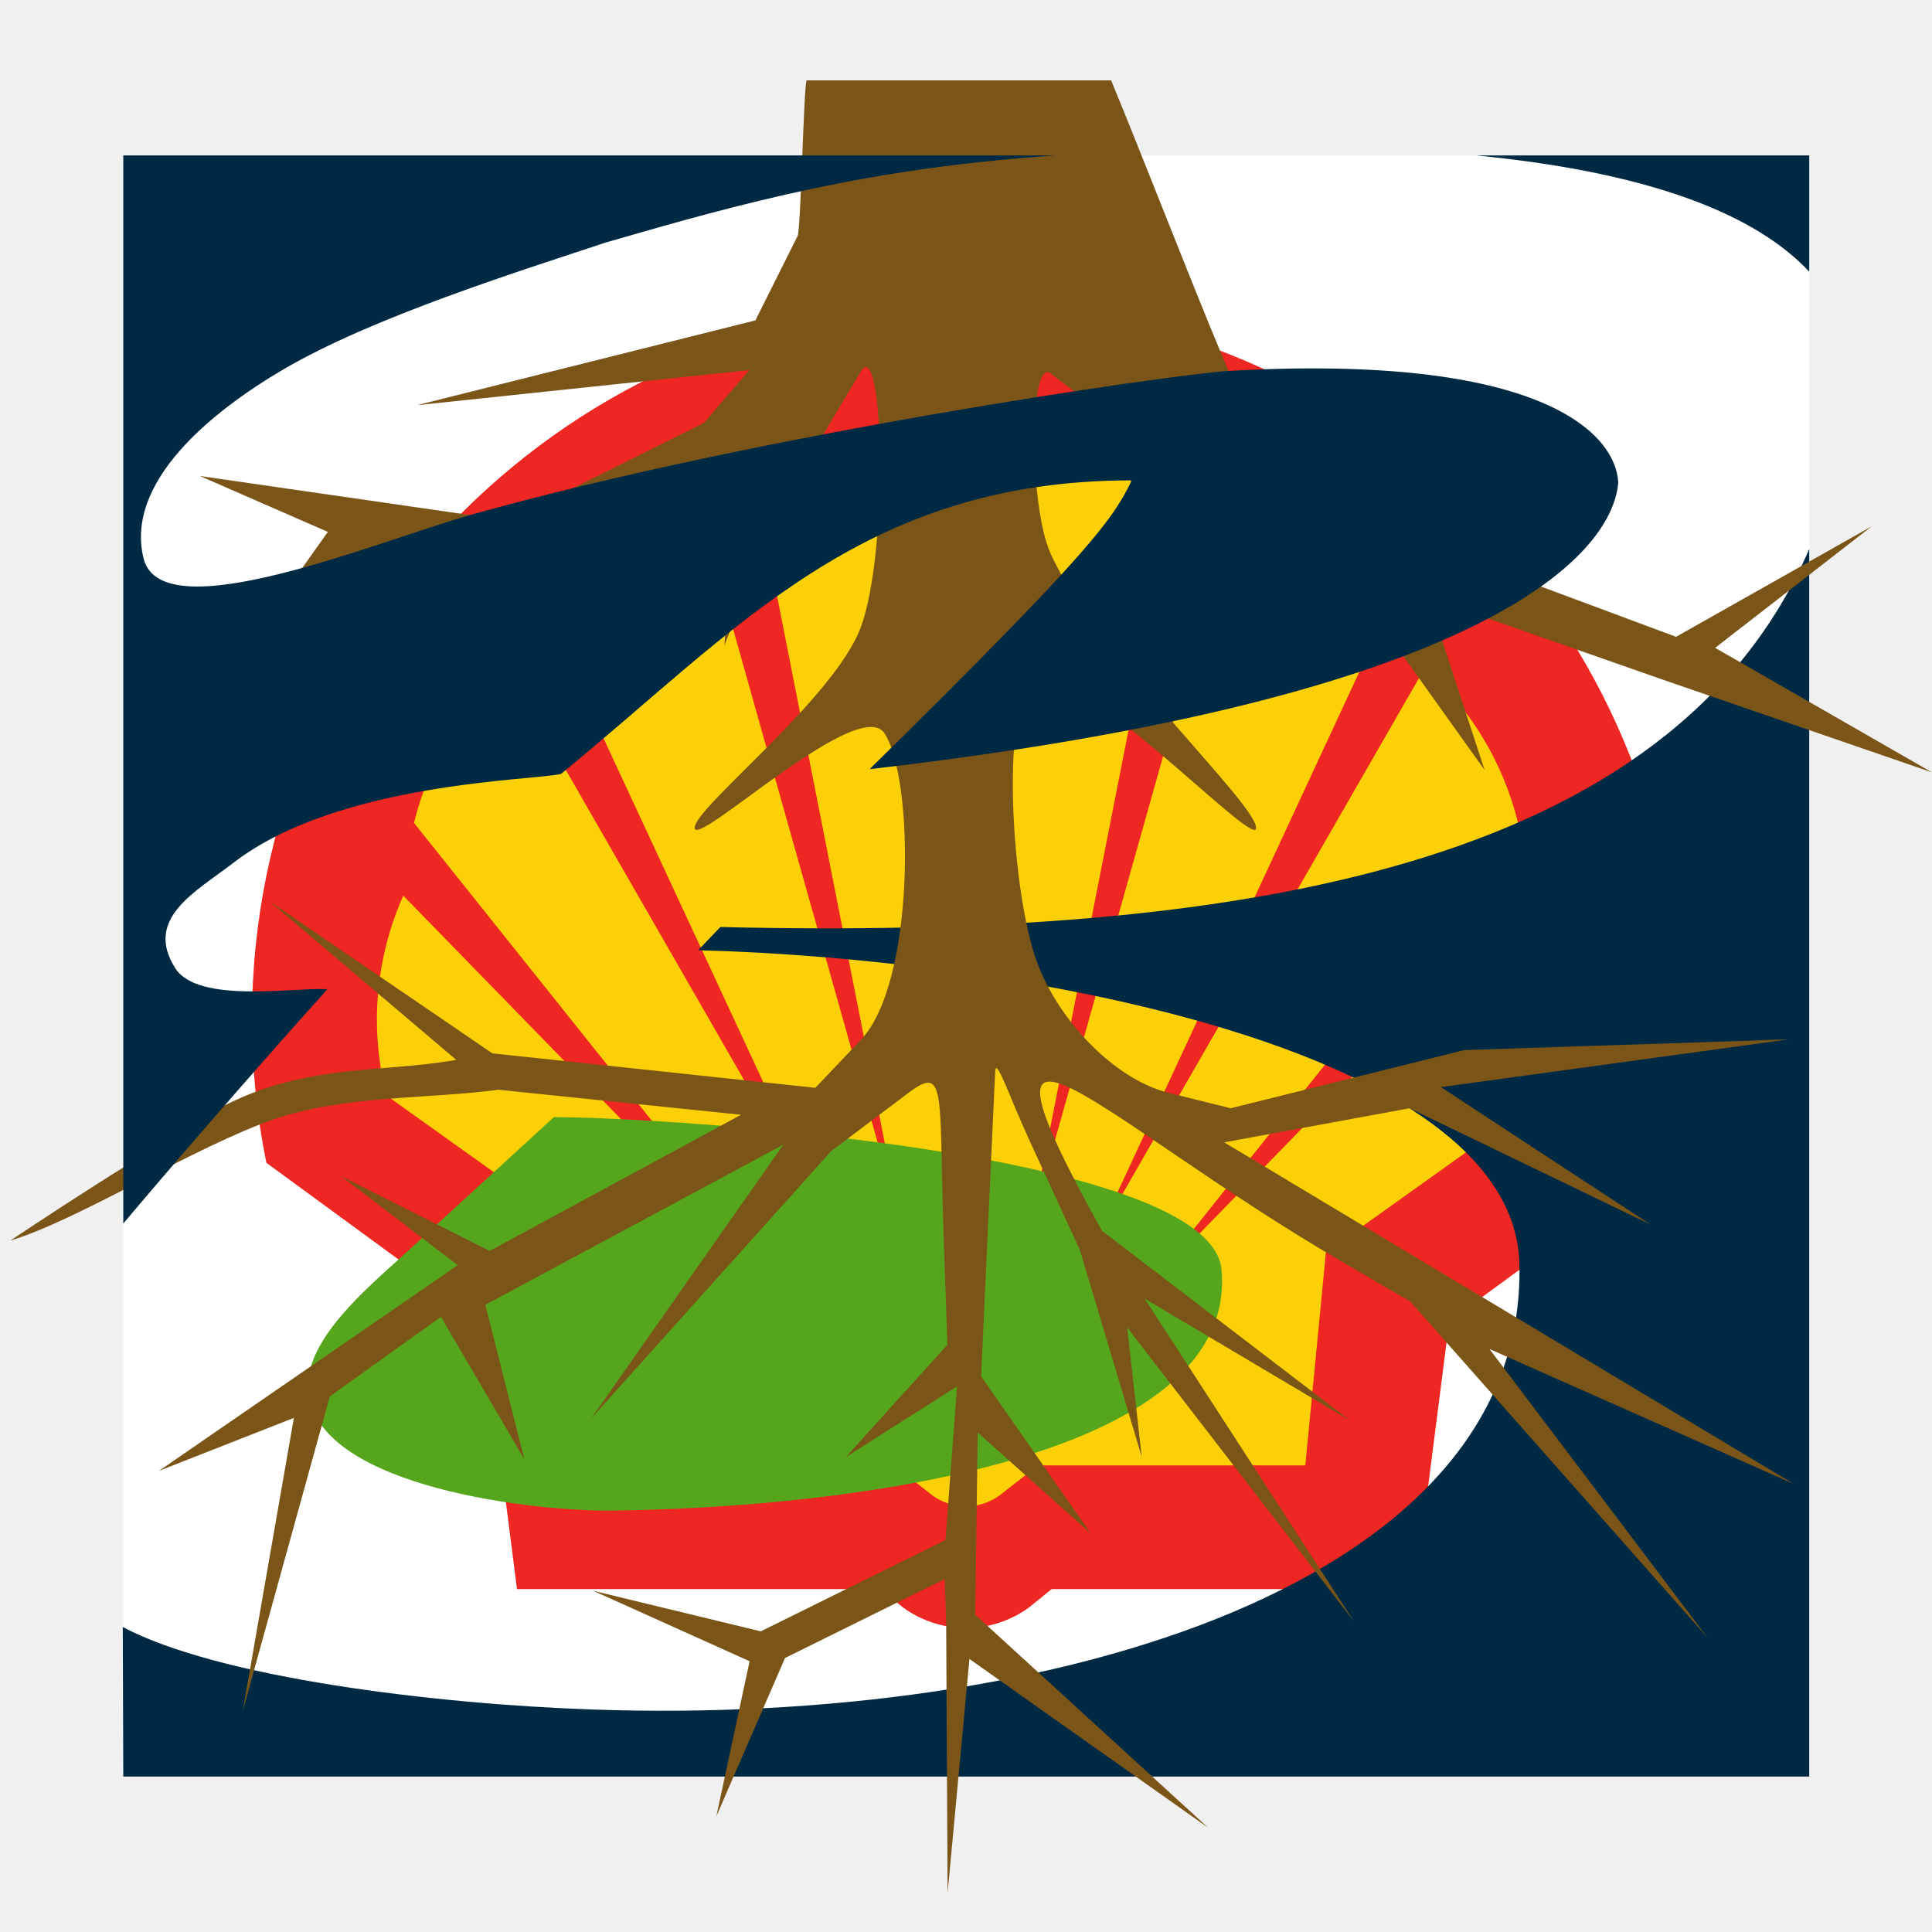
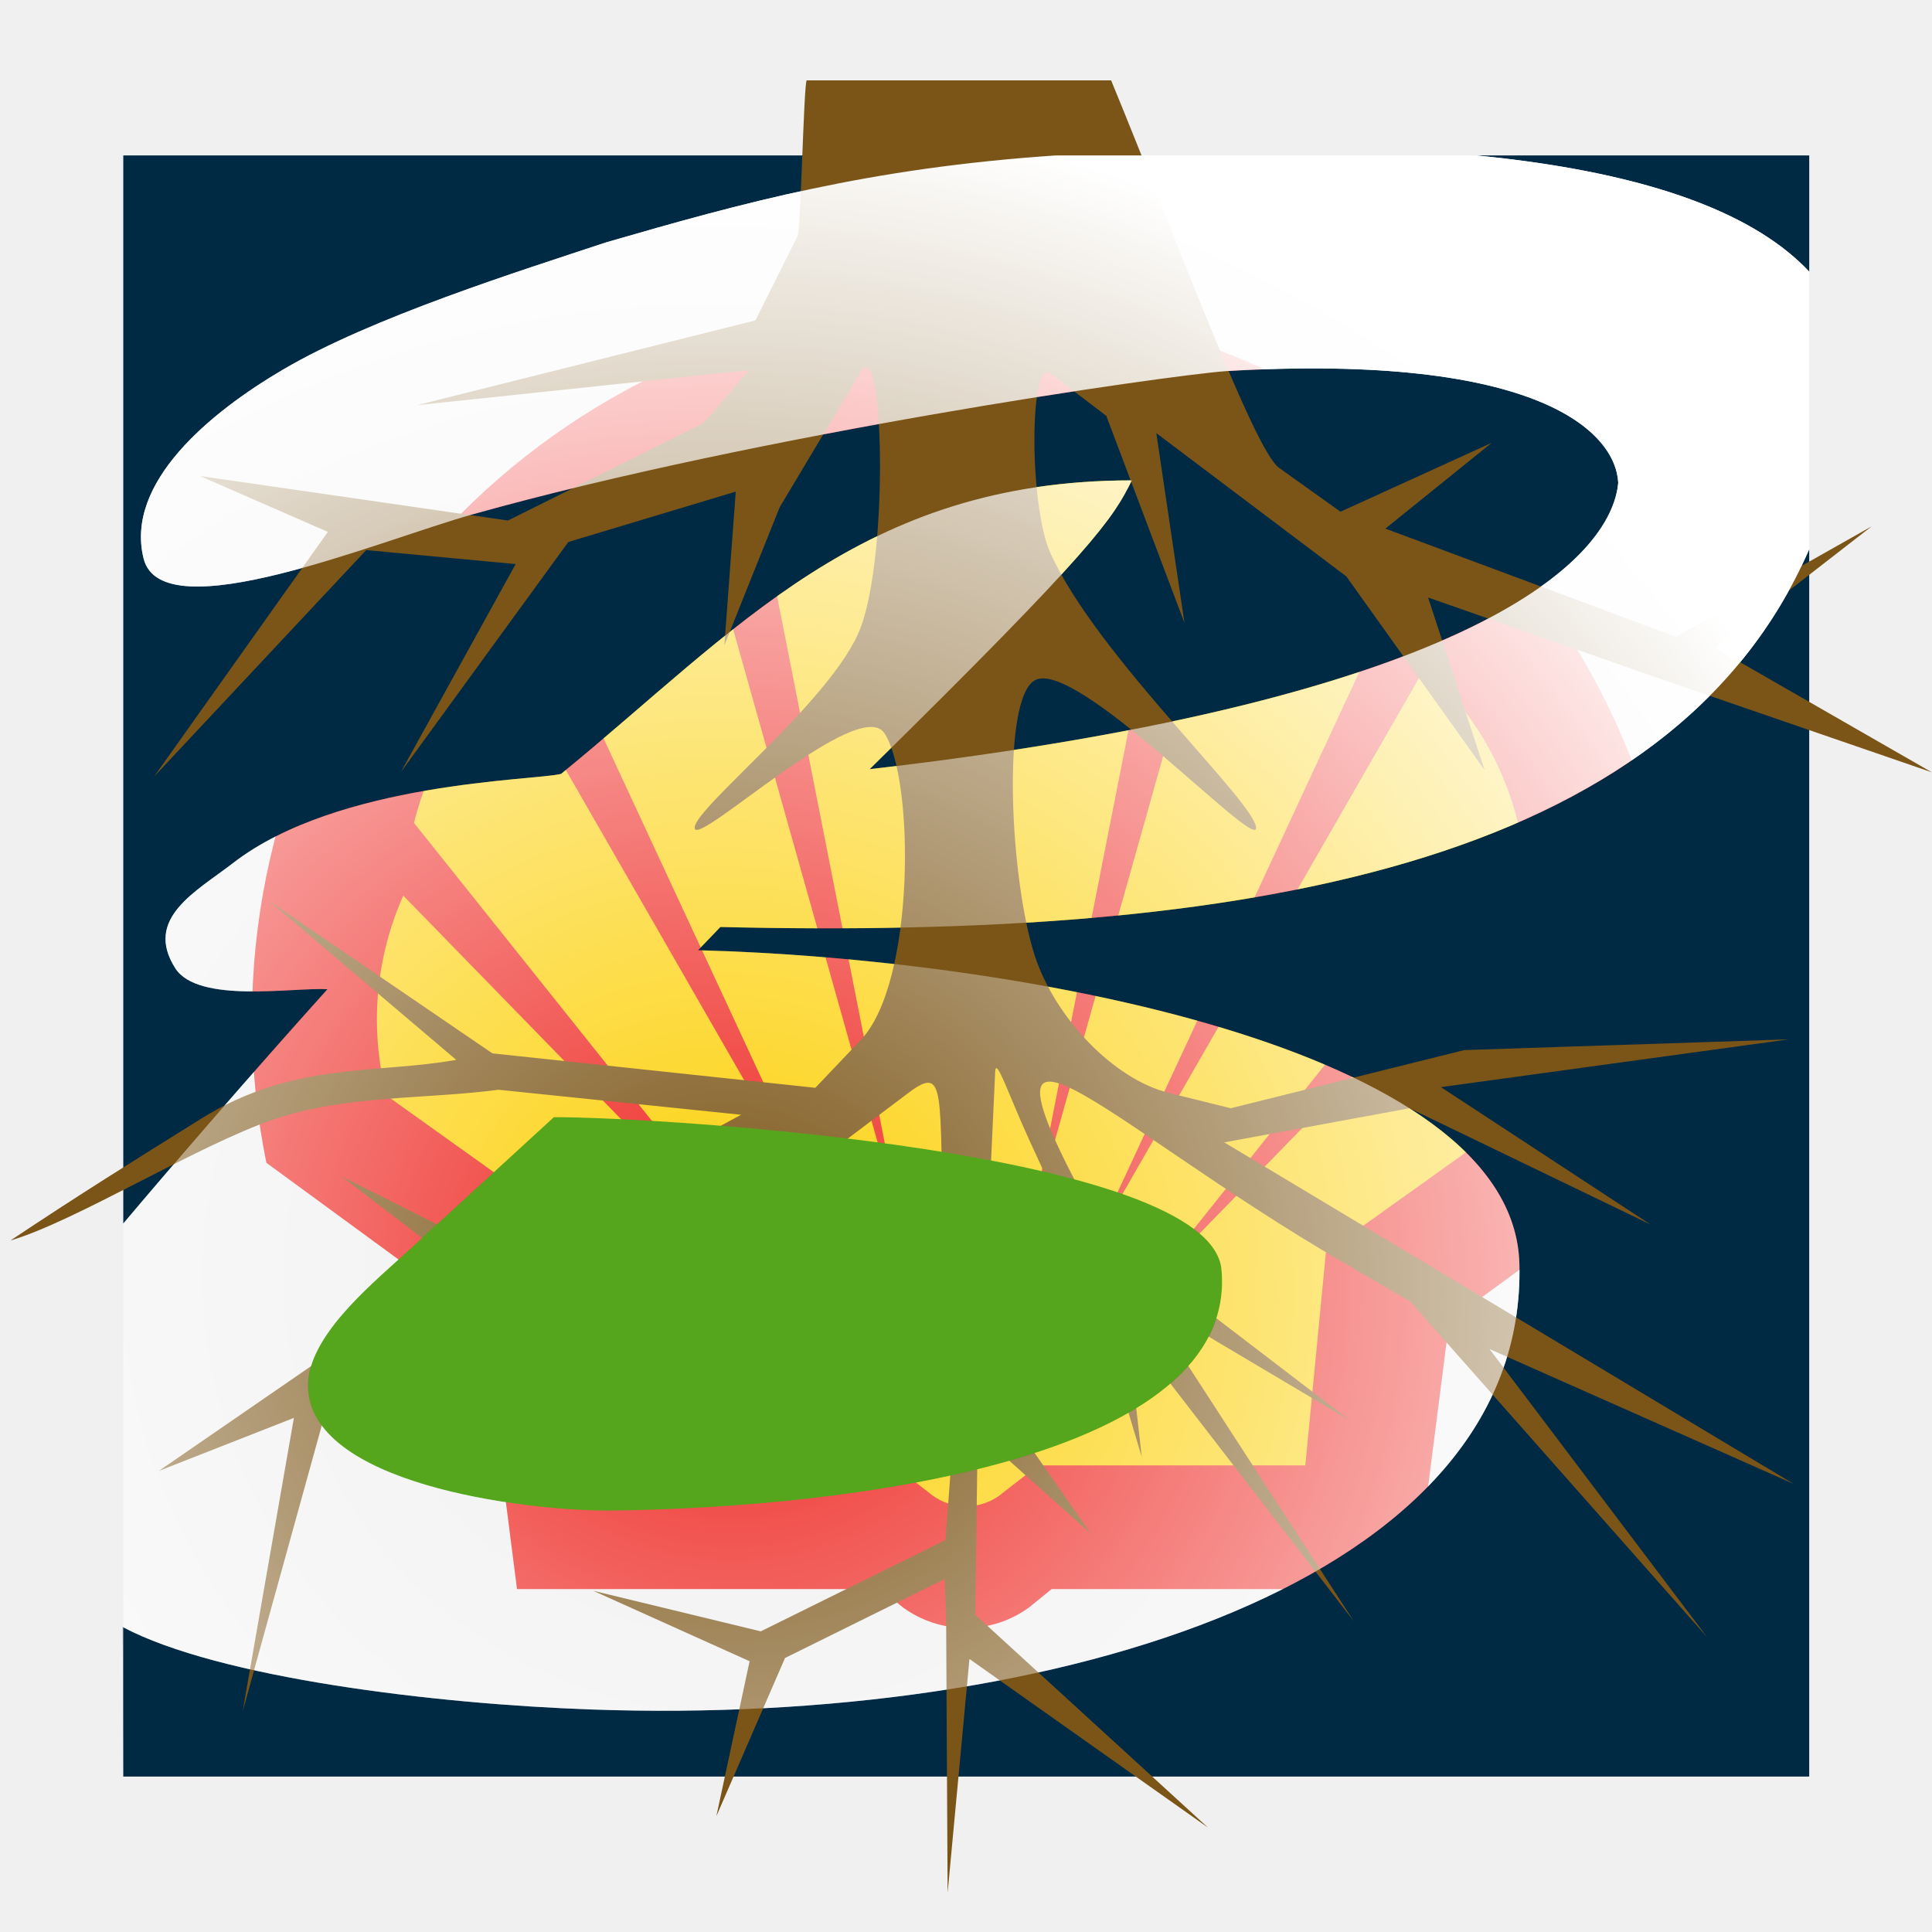
<svg xmlns="http://www.w3.org/2000/svg" xmlns:xlink="http://www.w3.org/1999/xlink" height="512" id="svg1092" width="512" version="1.0" style="display:inline">
  <defs id="defs1095">
+     <linearGradient id="linearGradient3857">
+       <stop style="stop-color:#ffffff;stop-opacity:0;" offset="0" id="stop3859" />
+       <stop style="stop-color:#ffffff;stop-opacity:1;" offset="1" id="stop3861" />
+     </linearGradient>
    <linearGradient id="linearGradient2362">
      <stop id="stop2363" offset="0" style="stop-color:#00b207;stop-opacity:1;" />
      <stop id="stop2365" offset="0.5" style="stop-color:#83d400;stop-opacity:1;" />
      <stop id="stop2364" offset="1" style="stop-color:#00b207;stop-opacity:1;" />
    </linearGradient>
    <linearGradient gradientTransform="matrix(0.961323,0,0,1.040233,-9.798618,36.18994)" gradientUnits="userSpaceOnUse" id="linearGradient2367" x1="104.287" x2="138.493" xlink:href="#linearGradient2362" y1="154.812" y2="154.812" />
    <pattern height="35.269" id="pattern2368" patternTransform="translate(93.8502,187.0638)" patternUnits="userSpaceOnUse" width="35.989">
      <path d="M 126.061,222.063 L 129.839,222.198 L 95.29,222.153 C 94.36,210.367 94.06,203.709 93.85,187.064 C 95.56,204.219 95.47,208.507 96.01,219.634 C 96.1,213.066 96.549,207.128 97.629,200.74 C 97.689,207.938 97.389,214.506 96.729,221.253 C 97.089,221.493 97.449,221.733 97.809,221.973 L 100.868,221.973 C 99.728,219.694 99.219,217.325 99.069,215.675 C 99.968,217.175 100.688,218.854 101.228,221.253 C 100.448,216.485 99.938,211.986 99.968,207.218 C 100.928,212.796 101.528,215.855 101.768,220.174 C 101.948,217.235 101.858,214.476 102.308,211.356 C 102.698,215.075 102.728,218.614 102.308,221.883 L 107.886,221.973 C 107.106,216.875 106.596,212.766 106.626,206.678 C 107.826,212.496 107.946,216.155 108.606,220.894 C 108.366,215.075 107.856,212.946 109.595,204.069 C 109.026,213.426 108.726,215.315 110.225,222.333 L 116.163,222.333 C 116.373,212.976 116.313,208.747 115.444,196.961 C 117.753,207.278 117.273,211.027 116.793,220.174 C 117.333,212.496 117.153,195.731 120.122,189.673 C 118.293,199.42 117.993,210.787 117.423,221.973 L 123.721,221.973 C 122.881,217.835 122.132,213.696 122.282,209.557 C 123.211,215.705 123.601,218.164 124.891,220.624 C 124.441,215.255 125.071,209.797 126.42,204.878 C 125.821,211.566 125.175,219.614 126.061,222.063 z " id="path2369" style="fill:url(#linearGradient2367);fill-opacity:1;fill-rule:evenodd;stroke:none;stroke-width:0.25pt;stroke-linecap:butt;stroke-linejoin:miter;stroke-opacity:1" transform="translate(-93.8502,-187.0638)" />
    </pattern>
+     <radialGradient xlink:href="#linearGradient3857" id="radialGradient3863" cx="175.546" cy="274.711" fx="175.546" fy="274.711" r="223.469" gradientTransform="matrix(1.414575,0.2880442,-0.2774916,1.362751,21.10884,-84.88093)" gradientUnits="userSpaceOnUse" />
  </defs>
  <g id="layer7" style="display:none">
    <rect style="fill:#927e49;fill-opacity:1;stroke:none;display:inline" id="rect3852" width="512" height="512" x="0" y="0" />
-   </g>
-   <g id="layer6">
-     <path style="display:inline;fill:#ffffff;stroke:none" d="M 279.844,41.188 C 230.225,44.525 196.805,53.746 160.562,64.25 137.996,71.745 98.602,84.046 74.969,97.969 55.822,109.211 33.03,127.872 38.062,148.031 42.959,167.507 100.577,143.206 125.25,136.312 201.62,114.922 308.533,99.575 325,98.344 c 83.099,-4.814 103.133,16.296 103.844,29.562 -1.696,19.776 -36.499,57.255 -198.375,75.938 59.438,-58.481 64.463,-66.329 69.469,-76.531 -71.638,0 -104.695,39.788 -151.25,77.781 -7.057,1.778 -59.123,2.075 -86.969,23.656 -9.738,7.522 -23.651,14.601 -15.281,27.812 5.99,9.519 31.591,5.047 40.344,5.594 -19.858,22.019 -42.906,48.8 -54.094,62.094 l 0,107.031 c 25.462,13.403 82.548,20.303 124.094,21.75 123.39,4.404 248.063,-33.928 245.875,-118.094 C 401.152,277.058 267.142,253.919 185,251.812 l 5.906,-6.156 c 138.024,3.31 251.991,-15.74 288.562,-100.125 l 0,-73.531 C 465.847,57.503 439.247,45.892 391.188,41.188 l -111.344,0 z M 32.688,431.281 c -0.052,-0.028 -0.104,-0.066 -0.156,-0.094 l 0.156,39.625 0,-39.531 z M 146.781,296.062 c 29.377,0 174.093,9.169 176.938,40.406 4.568,50.111 -98.861,63.269 -162.594,63.844 -22.922,0 -79.5,-7.198 -79.5,-33.156 0,-12.665 15.735,-25.892 25.062,-34.344 l 40.094,-36.75 z" id="rect3013" />
  </g>
  <g id="layer2" style="display:inline">
    <path id="path3024" style="fill:#ee2722;fill-opacity:1;fill-rule:nonzero;stroke:none" d="m 233.292,421.121 -96.28,0 -9.083,-71.01 -57.337,-41.956 c -2.54,-12.475 -3.825,-25.192 -3.825,-37.93 0,-104.743 84.728,-189.666 189.233,-189.666 104.504,0 189.233,84.923 189.233,189.666 0,12.738 -1.284,25.455 -3.824,37.93 l -57.338,41.956 -9.083,71.01 -96.28,0 -6.011,4.872 c -4.847,3.535 -10.7,5.448 -16.696,5.448 -5.997,0 -11.85,-1.913 -16.697,-5.448" />
    <path id="path3026" style="fill:#fcd006;fill-opacity:1;fill-rule:nonzero;stroke:none" d="m 236.926,388.347 -70.848,0 -5.45,-56.444 -58.203,-41.579 c -1.682,-6.565 -2.54,-13.329 -2.54,-20.1 0,-11.323 2.384,-22.525 6.99,-32.867 l 100.985,103.649 -98.154,-122.931 c 3.889,-15.881 12.51,-30.205 24.709,-41.053 l 87.978,153.059 -77.873,-167.611 c 10.169,-13.556 24.354,-23.563 40.519,-28.57 l 53.704,190.718 -39.093,-198.571 c 12.056,-6.813 25.667,-10.398 39.504,-10.398 2.931,0 5.861,0.164 8.771,0.484 l 8.983,206.665 7.167,-206.665 c 2.91,-0.32 5.84,-0.484 8.771,-0.484 13.839,0 27.449,3.585 39.506,10.398 l -39.093,198.571 53.704,-190.718 c 16.164,5.007 30.35,15.014 40.518,28.57 l -77.873,167.611 87.978,-153.059 c 12.199,10.848 20.82,25.172 24.708,41.053 L 304.14,341.007 405.126,237.358 c 4.605,10.342 6.99,21.544 6.99,32.867 0,6.771 -0.859,13.535 -2.541,20.1 l -58.202,41.579 -5.45,56.444 -70.848,0 -10.169,7.945 c -2.583,1.885 -5.704,2.902 -8.905,2.902 -3.201,0 -6.322,-1.017 -8.905,-2.902" />
    <path id="path3028" style="fill:none;stroke:none" d="m 236.926,388.347 -70.848,0 -5.45,-56.444 -58.203,-41.579 c -1.682,-6.565 -2.54,-13.329 -2.54,-20.1 0,-11.323 2.384,-22.525 6.99,-32.867 l 100.985,103.649 -98.154,-122.931 c 3.889,-15.881 12.51,-30.205 24.709,-41.053 l 87.978,153.059 -77.873,-167.611 c 10.169,-13.556 24.354,-23.563 40.519,-28.57 l 53.704,190.718 -39.093,-198.571 c 12.056,-6.813 25.667,-10.398 39.504,-10.398 2.931,0 5.861,0.164 8.771,0.484 l 8.983,206.665 7.167,-206.665 c 2.91,-0.32 5.84,-0.484 8.771,-0.484 13.839,0 27.449,3.585 39.506,10.398 l -39.093,198.571 53.704,-190.718 c 16.164,5.007 30.35,15.014 40.518,28.57 l -77.873,167.611 87.978,-153.059 c 12.199,10.848 20.82,25.172 24.708,41.053 L 304.14,341.007 405.126,237.358 c 4.605,10.342 6.99,21.544 6.99,32.867 0,6.771 -0.859,13.535 -2.541,20.1 l -58.202,41.579 -5.45,56.444 -70.848,0 -10.169,7.945 c -2.583,1.885 -5.704,2.902 -8.905,2.902 -3.201,0 -6.322,-1.017 -8.905,-2.902 l -10.169,-7.945 z" />
  </g>
  <g id="layer4">
    <path d="m 479.459,145.529 0,325.284 -446.787,0 -0.137,-39.635 c 25.384,13.458 82.607,20.405 124.238,21.855 C 280.164,457.437 404.84,419.088 402.651,334.922 401.147,277.043 267.144,253.929 185.002,251.823 l 5.908,-6.154 c 138.024,3.31 251.977,-15.755 288.549,-100.14" id="path5051" style="display:inline;fill:#002a44;fill-opacity:1;fill-rule:nonzero;stroke:none" />
  </g>
-   <g id="layer5">
-     <path d="m 146.787,296.053 c 29.377,0 174.076,9.163 176.92,40.401 4.568,50.111 -98.854,63.295 -162.587,63.87 -22.922,0 -79.488,-7.194 -79.488,-33.152 0,-12.665 15.728,-25.903 25.056,-34.356 l 40.1,-36.763 z" id="path5043" style="display:inline;fill:#55a61d;fill-opacity:1;fill-rule:nonzero;stroke:none" />
+   <g id="layer1" style="display:inline">
+     <path d="m 391.196,41.187 88.269,0 0,30.8 C 465.843,57.49 439.255,45.892 391.196,41.187" id="path5047" style="fill:#002a44;fill-opacity:1;fill-rule:nonzero;stroke:none" />
+     <path d="m 32.672,324.243 0,-283.051 247.163,0 c -49.619,3.337 -83.017,12.555 -119.26,23.059 -22.566,7.495 -61.982,19.804 -85.615,33.726 -19.147,11.242 -41.932,29.897 -36.899,50.056 4.896,19.475 62.529,-4.842 87.202,-11.735 76.37,-21.39 183.266,-36.735 199.733,-37.966 83.099,-4.814 103.149,16.302 103.86,29.569 -1.696,19.776 -36.517,57.25 -198.393,75.932 59.438,-58.481 64.471,-66.331 69.477,-76.534 -71.638,0 -104.708,39.799 -151.263,77.792 -7.057,1.778 -59.11,2.079 -86.956,23.66 -9.738,7.522 -23.661,14.607 -15.29,27.818 5.99,9.519 31.593,5.033 40.346,5.58 -19.858,22.019 -42.917,48.798 -54.105,62.092" id="path5055" style="fill:#002a44;fill-opacity:1;fill-rule:nonzero;stroke:none" />
  </g>
  <g id="layer3" style="display:inline">
    <path style="fill:#7b5517;fill-opacity:1;fill-rule:evenodd;stroke:none;display:inline" d="m 213.761,21.304 c -0.783,1.756 -1.538,39.531 -2.379,41.219 l -11.189,22.386 -89.708,22.472 88.1,-9.299 -12.09,14.034 -51.895,25.83 -81.605,-11.796 33.89,14.809 -46.044,64.834 56.204,-60.012 39.613,3.702 -30.417,55.105 44.372,-60.96 44.372,-13.346 -3.022,40.726 14.662,-36.593 21.478,-35.904 c 6.095,-10.195 7.497,47.686 0,67.762 -7.166,19.189 -45.06,48.502 -43.986,53.297 1.02,4.554 43.59,-35.476 50.288,-25.228 7.965,12.188 8.18,66.105 -6.302,81.279 l -12.025,12.657 -85.592,-9.127 -59.291,-40.468 49.709,42.19 c -21.141,3.791 -43.259,0.409 -67.586,15.584 -18.235,11.375 -32.294,20.109 -50.545,32.288 17.359,-5.116 49.661,-25.271 69.837,-32.116 19.101,-6.481 39.66,-5.235 59.484,-7.835 l 64.307,6.63 -66.622,36.076 -39.356,-19.803 30.867,23.592 -79.162,54.502 35.755,-14.034 -13.569,77.749 23.086,-83.432 29.452,-21.095 22.122,37.798 -10.353,-40.984 78.969,-42.448 -50.931,72.583 63.599,-70.861 20.45,-15.412 c 10.298,-7.778 8.041,-0.018 9.389,38.832 l 0.965,27.897 -26.945,29.791 29.517,-18.77 -3.087,40.726 -48.937,24.194 -44.436,-10.763 41.478,18.684 -8.81,41.07 18.199,-41.931 42.314,-20.923 0.386,11.365 0.386,71.808 5.788,-61.993 63.213,44.686 -61.67,-56.396 0.643,-48.303 29.967,26.777 -29.067,-41.673 3.73,-80.677 c 0.199,-4.271 3.511,6.067 9.324,18.684 l 13.119,28.499 16.398,54.846 -3.858,-34.268 60.062,77.835 -55.432,-85.498 54.532,32.374 -65.85,-50.369 c -40.821,-73.48 -0.135,-28.828 63.857,8.352 l 17.877,10.418 78.647,88.942 -57.683,-76.372 80.576,35.732 -150.863,-90.492 49.13,-9.041 63.857,30.824 -55.561,-36.421 92.151,-12.657 -85.978,2.841 -61.863,15.412 -16.334,-4.047 c -14.699,-3.595 -30.267,-19.959 -35.626,-36.421 -6.511,-19.999 -8.87,-67.838 0,-72.928 10.68,-6.129 58.005,44.421 58.648,39.262 0.754,-6.06 -42.053,-45.438 -54.468,-72.928 -5.74,-12.71 -5.641,-51.984 0,-47.7 l 14.791,11.279 20.707,54.846 -7.46,-50.283 50.352,37.971 36.655,51.316 -14.983,-45.72 61.992,21.697 71.509,24.625 -57.426,-32.977 41.478,-32.202 -51.831,29.274 -77.039,-28.672 28.166,-22.731 -40.063,18.253 -16.27,-11.624 C 332.356,119.307 312.162,64.304 294.465,21.304 z" id="path1723" />
  </g>
-   <g id="layer1" style="display:inline">
-     <path d="m 391.196,41.187 88.269,0 0,30.8 C 465.843,57.49 439.255,45.892 391.196,41.187" id="path5047" style="fill:#002a44;fill-opacity:1;fill-rule:nonzero;stroke:none" />
-     <path d="m 32.672,324.243 0,-283.051 247.163,0 c -49.619,3.337 -83.017,12.555 -119.26,23.059 -22.566,7.495 -61.982,19.804 -85.615,33.726 -19.147,11.242 -41.932,29.897 -36.899,50.056 4.896,19.475 62.529,-4.842 87.202,-11.735 76.37,-21.39 183.266,-36.735 199.733,-37.966 83.099,-4.814 103.149,16.302 103.86,29.569 -1.696,19.776 -36.517,57.25 -198.393,75.932 59.438,-58.481 64.471,-66.331 69.477,-76.534 -71.638,0 -104.708,39.799 -151.263,77.792 -7.057,1.778 -59.11,2.079 -86.956,23.66 -9.738,7.522 -23.661,14.607 -15.29,27.818 5.99,9.519 31.593,5.033 40.346,5.58 -19.858,22.019 -42.917,48.798 -54.105,62.092" id="path5055" style="fill:#002a44;fill-opacity:1;fill-rule:nonzero;stroke:none" />
+   <g id="layer5">
+     <path d="m 146.787,296.053 c 29.377,0 174.076,9.163 176.92,40.401 4.568,50.111 -98.854,63.295 -162.587,63.87 -22.922,0 -79.488,-7.194 -79.488,-33.152 0,-12.665 15.728,-25.903 25.056,-34.356 l 40.1,-36.763 z" id="path5043" style="display:inline;fill:#55a61d;fill-opacity:1;fill-rule:nonzero;stroke:none" />
+   </g>
+   <g id="layer6" style="display:inline">
+     <path style="fill:url(#radialGradient3863);fill-opacity:1;stroke:none;display:inline" d="M 279.844,41.188 C 230.225,44.525 196.805,53.746 160.562,64.25 137.996,71.745 98.602,84.046 74.969,97.969 55.822,109.211 33.03,127.872 38.062,148.031 42.959,167.507 100.577,143.206 125.25,136.312 201.62,114.922 308.533,99.575 325,98.344 c 83.099,-4.814 103.133,16.296 103.844,29.562 -1.696,19.776 -36.499,57.255 -198.375,75.938 59.438,-58.481 64.463,-66.329 69.469,-76.531 -71.638,0 -104.695,39.788 -151.25,77.781 -7.057,1.778 -59.123,2.075 -86.969,23.656 -9.738,7.522 -23.651,14.601 -15.281,27.812 5.99,9.519 31.591,5.047 40.344,5.594 -19.858,22.019 -42.906,48.8 -54.094,62.094 l 0,107.031 c 25.462,13.403 82.548,20.303 124.094,21.75 123.39,4.404 248.063,-33.928 245.875,-118.094 C 401.152,277.058 267.142,253.919 185,251.812 l 5.906,-6.156 c 138.024,3.31 251.991,-15.74 288.562,-100.125 l 0,-73.531 C 465.847,57.503 439.247,45.892 391.188,41.188 l -111.344,0 z M 32.688,431.281 c -0.052,-0.028 -0.104,-0.066 -0.156,-0.094 l 0.156,39.625 0,-39.531 z M 146.781,296.062 c 29.377,0 174.093,9.169 176.938,40.406 4.568,50.111 -98.861,63.269 -162.594,63.844 -22.922,0 -79.5,-7.198 -79.5,-33.156 0,-12.665 15.735,-25.892 25.062,-34.344 l 40.094,-36.75 z" id="rect3013" />
  </g>
</svg>
